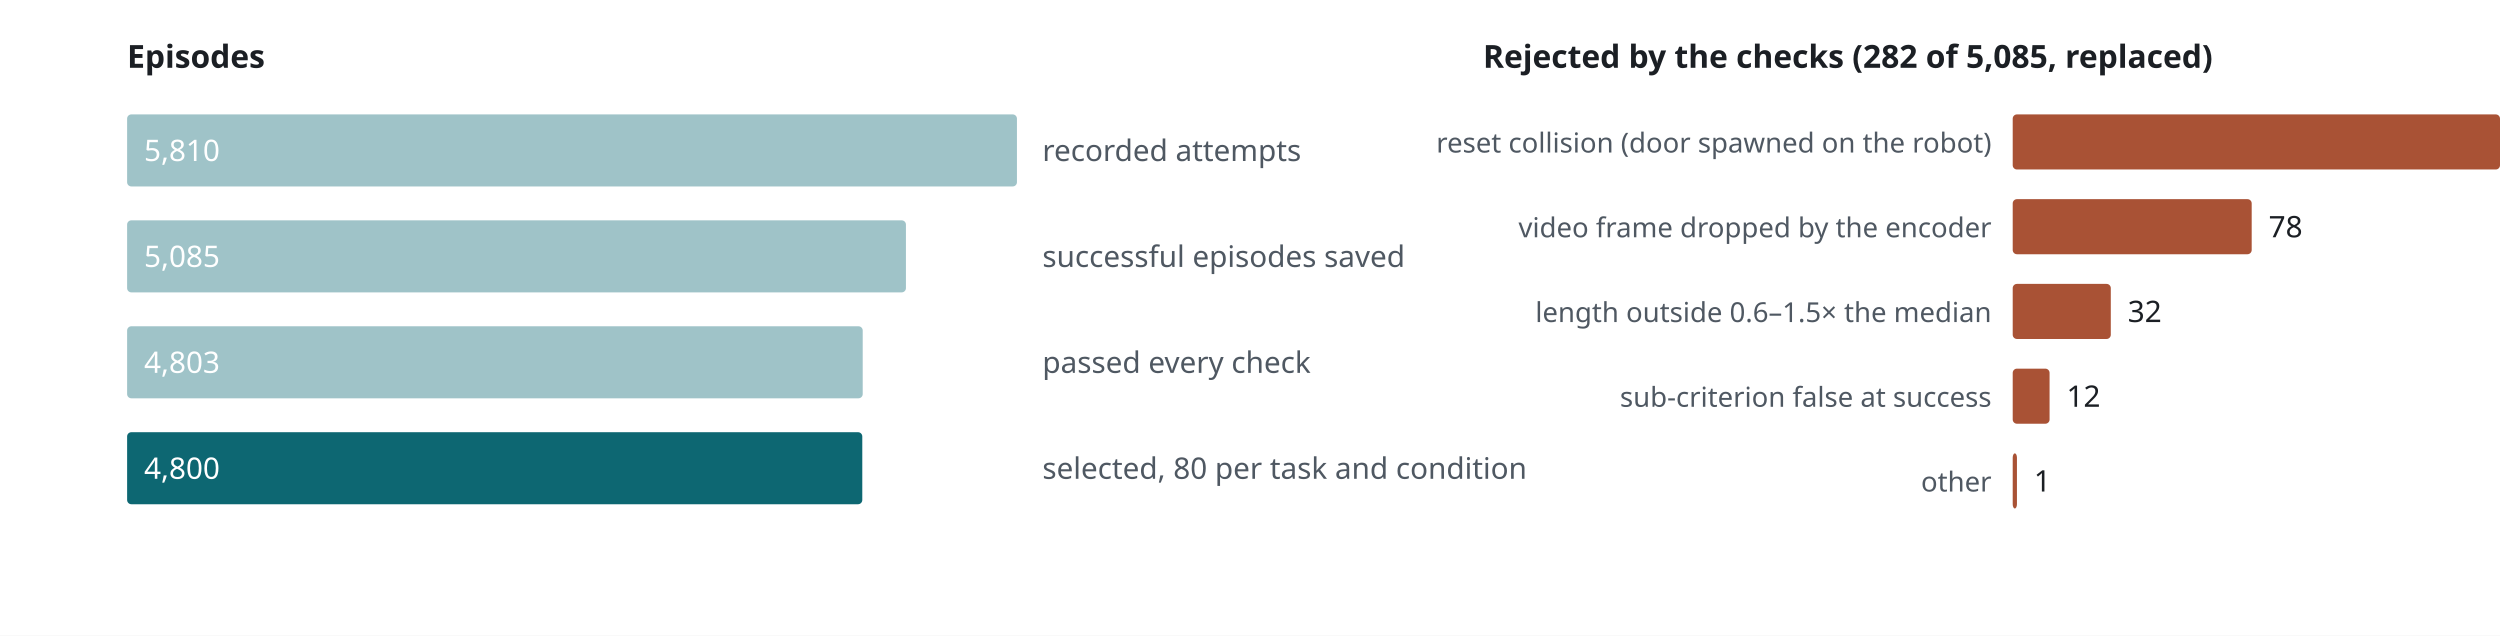
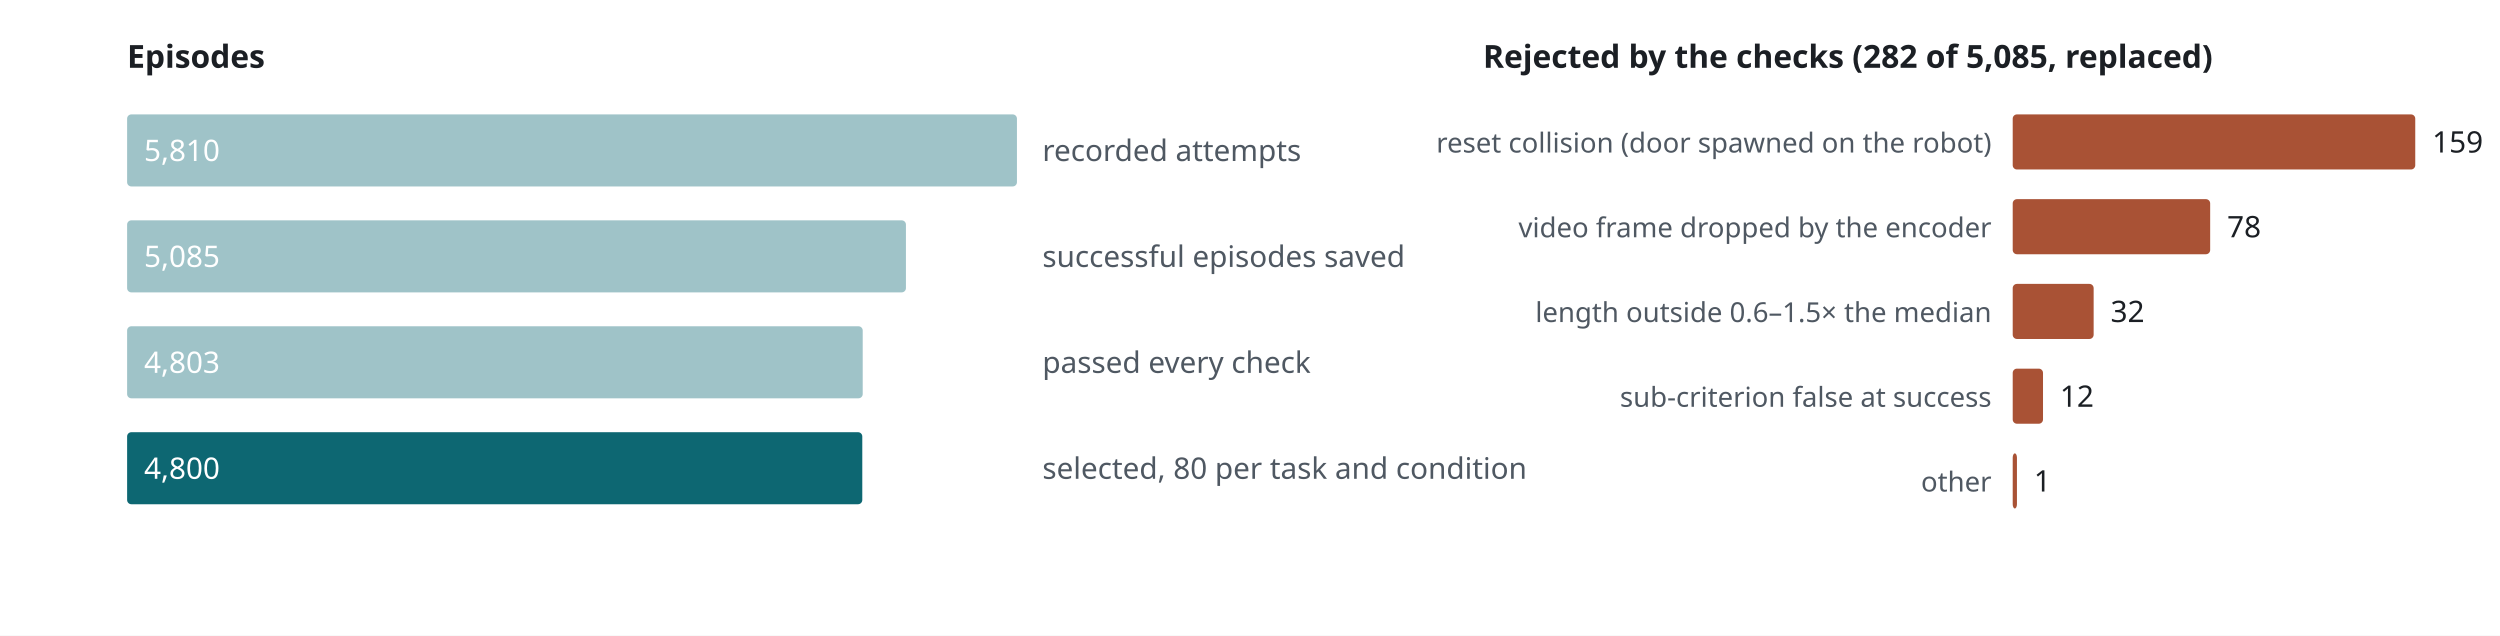
<svg xmlns="http://www.w3.org/2000/svg" viewBox="0 0 1180 300" width="1180" height="300" role="img" aria-label="Verification funnel and rejection reasons">
  <rect width="1180" height="300" fill="#ffffff" />
  <text x="60" y="32" font-size="15" font-weight="600" fill="#1b1f24" font-family="'Source Sans 3','Segoe UI',system-ui,-apple-system,sans-serif">Episodes</text>
  <rect x="60" y="54" width="420.0" height="34" fill="#9fc3c8" rx="2" />
  <text x="68" y="76" font-size="14" fill="#ffffff" font-family="'Source Sans 3','Segoe UI',system-ui,-apple-system,sans-serif">5,810</text>
  <text x="492" y="76" font-size="14" fill="#4f5862" font-family="'Source Sans 3','Segoe UI',system-ui,-apple-system,sans-serif">recorded attempts</text>
  <rect x="60" y="104" width="367.6" height="34" fill="#9fc3c8" rx="2" />
  <text x="68" y="126" font-size="14" fill="#ffffff" font-family="'Source Sans 3','Segoe UI',system-ui,-apple-system,sans-serif">5,085</text>
  <text x="492" y="126" font-size="14" fill="#4f5862" font-family="'Source Sans 3','Segoe UI',system-ui,-apple-system,sans-serif">successful episodes saved</text>
  <rect x="60" y="154" width="347.2" height="34" fill="#9fc3c8" rx="2" />
  <text x="68" y="176" font-size="14" fill="#ffffff" font-family="'Source Sans 3','Segoe UI',system-ui,-apple-system,sans-serif">4,803</text>
  <text x="492" y="176" font-size="14" fill="#4f5862" font-family="'Source Sans 3','Segoe UI',system-ui,-apple-system,sans-serif">passed every check</text>
  <rect x="60" y="204" width="347.0" height="34" fill="#0d6772" rx="2" />
  <text x="68" y="226" font-size="14" fill="#ffffff" font-family="'Source Sans 3','Segoe UI',system-ui,-apple-system,sans-serif">4,800</text>
  <text x="492" y="226" font-size="14" fill="#4f5862" font-family="'Source Sans 3','Segoe UI',system-ui,-apple-system,sans-serif">selected, 80 per task and condition</text>
  <text x="700" y="32" font-size="15" font-weight="600" fill="#1b1f24" font-family="'Source Sans 3','Segoe UI',system-ui,-apple-system,sans-serif">Rejected by the checks (282 of 5,085, replaced)</text>
  <text x="940" y="72" font-size="13" fill="#4f5862" text-anchor="end" font-family="'Source Sans 3','Segoe UI',system-ui,-apple-system,sans-serif">reset collision (door spawned on the robot)</text>
-   <rect x="950" y="54" width="230.0" height="26" fill="#9a3412" opacity="0.85" rx="2" />
-   <text x="1188.0" y="72" font-size="14" fill="#1b1f24" font-family="'Source Sans 3','Segoe UI',system-ui,-apple-system,sans-serif">159</text>
+   <rect x="950" y="54" width="190.0" height="26" fill="#9a3412" opacity="0.85" rx="2" />
+   <text x="1148.0" y="72" font-size="14" fill="#1b1f24" font-family="'Source Sans 3','Segoe UI',system-ui,-apple-system,sans-serif">159</text>
  <text x="940" y="112" font-size="13" fill="#4f5862" text-anchor="end" font-family="'Source Sans 3','Segoe UI',system-ui,-apple-system,sans-serif">video frame dropped by the encoder</text>
-   <rect x="950" y="94" width="112.8" height="26" fill="#9a3412" opacity="0.85" rx="2" />
-   <text x="1070.8" y="112" font-size="14" fill="#1b1f24" font-family="'Source Sans 3','Segoe UI',system-ui,-apple-system,sans-serif">78</text>
+   <rect x="950" y="94" width="93.2" height="26" fill="#9a3412" opacity="0.85" rx="2" />
+   <text x="1051.2" y="112" font-size="14" fill="#1b1f24" font-family="'Source Sans 3','Segoe UI',system-ui,-apple-system,sans-serif">78</text>
  <text x="940" y="152" font-size="13" fill="#4f5862" text-anchor="end" font-family="'Source Sans 3','Segoe UI',system-ui,-apple-system,sans-serif">length outside 0.6–1.5× the median</text>
-   <rect x="950" y="134" width="46.3" height="26" fill="#9a3412" opacity="0.85" rx="2" />
-   <text x="1004.3" y="152" font-size="14" fill="#1b1f24" font-family="'Source Sans 3','Segoe UI',system-ui,-apple-system,sans-serif">32</text>
+   <rect x="950" y="134" width="38.2" height="26" fill="#9a3412" opacity="0.85" rx="2" />
+   <text x="996.2" y="152" font-size="14" fill="#1b1f24" font-family="'Source Sans 3','Segoe UI',system-ui,-apple-system,sans-serif">32</text>
  <text x="940" y="192" font-size="13" fill="#4f5862" text-anchor="end" font-family="'Source Sans 3','Segoe UI',system-ui,-apple-system,sans-serif">sub-criterion false at success</text>
-   <rect x="950" y="174" width="17.4" height="26" fill="#9a3412" opacity="0.85" rx="2" />
-   <text x="975.4" y="192" font-size="14" fill="#1b1f24" font-family="'Source Sans 3','Segoe UI',system-ui,-apple-system,sans-serif">12</text>
+   <rect x="950" y="174" width="14.3" height="26" fill="#9a3412" opacity="0.85" rx="2" />
+   <text x="972.3" y="192" font-size="14" fill="#1b1f24" font-family="'Source Sans 3','Segoe UI',system-ui,-apple-system,sans-serif">12</text>
  <text x="940" y="232" font-size="13" fill="#4f5862" text-anchor="end" font-family="'Source Sans 3','Segoe UI',system-ui,-apple-system,sans-serif">other</text>
  <rect x="950" y="214" width="2.0" height="26" fill="#9a3412" opacity="0.85" rx="2" />
  <text x="960.0" y="232" font-size="14" fill="#1b1f24" font-family="'Source Sans 3','Segoe UI',system-ui,-apple-system,sans-serif">1</text>
</svg>
